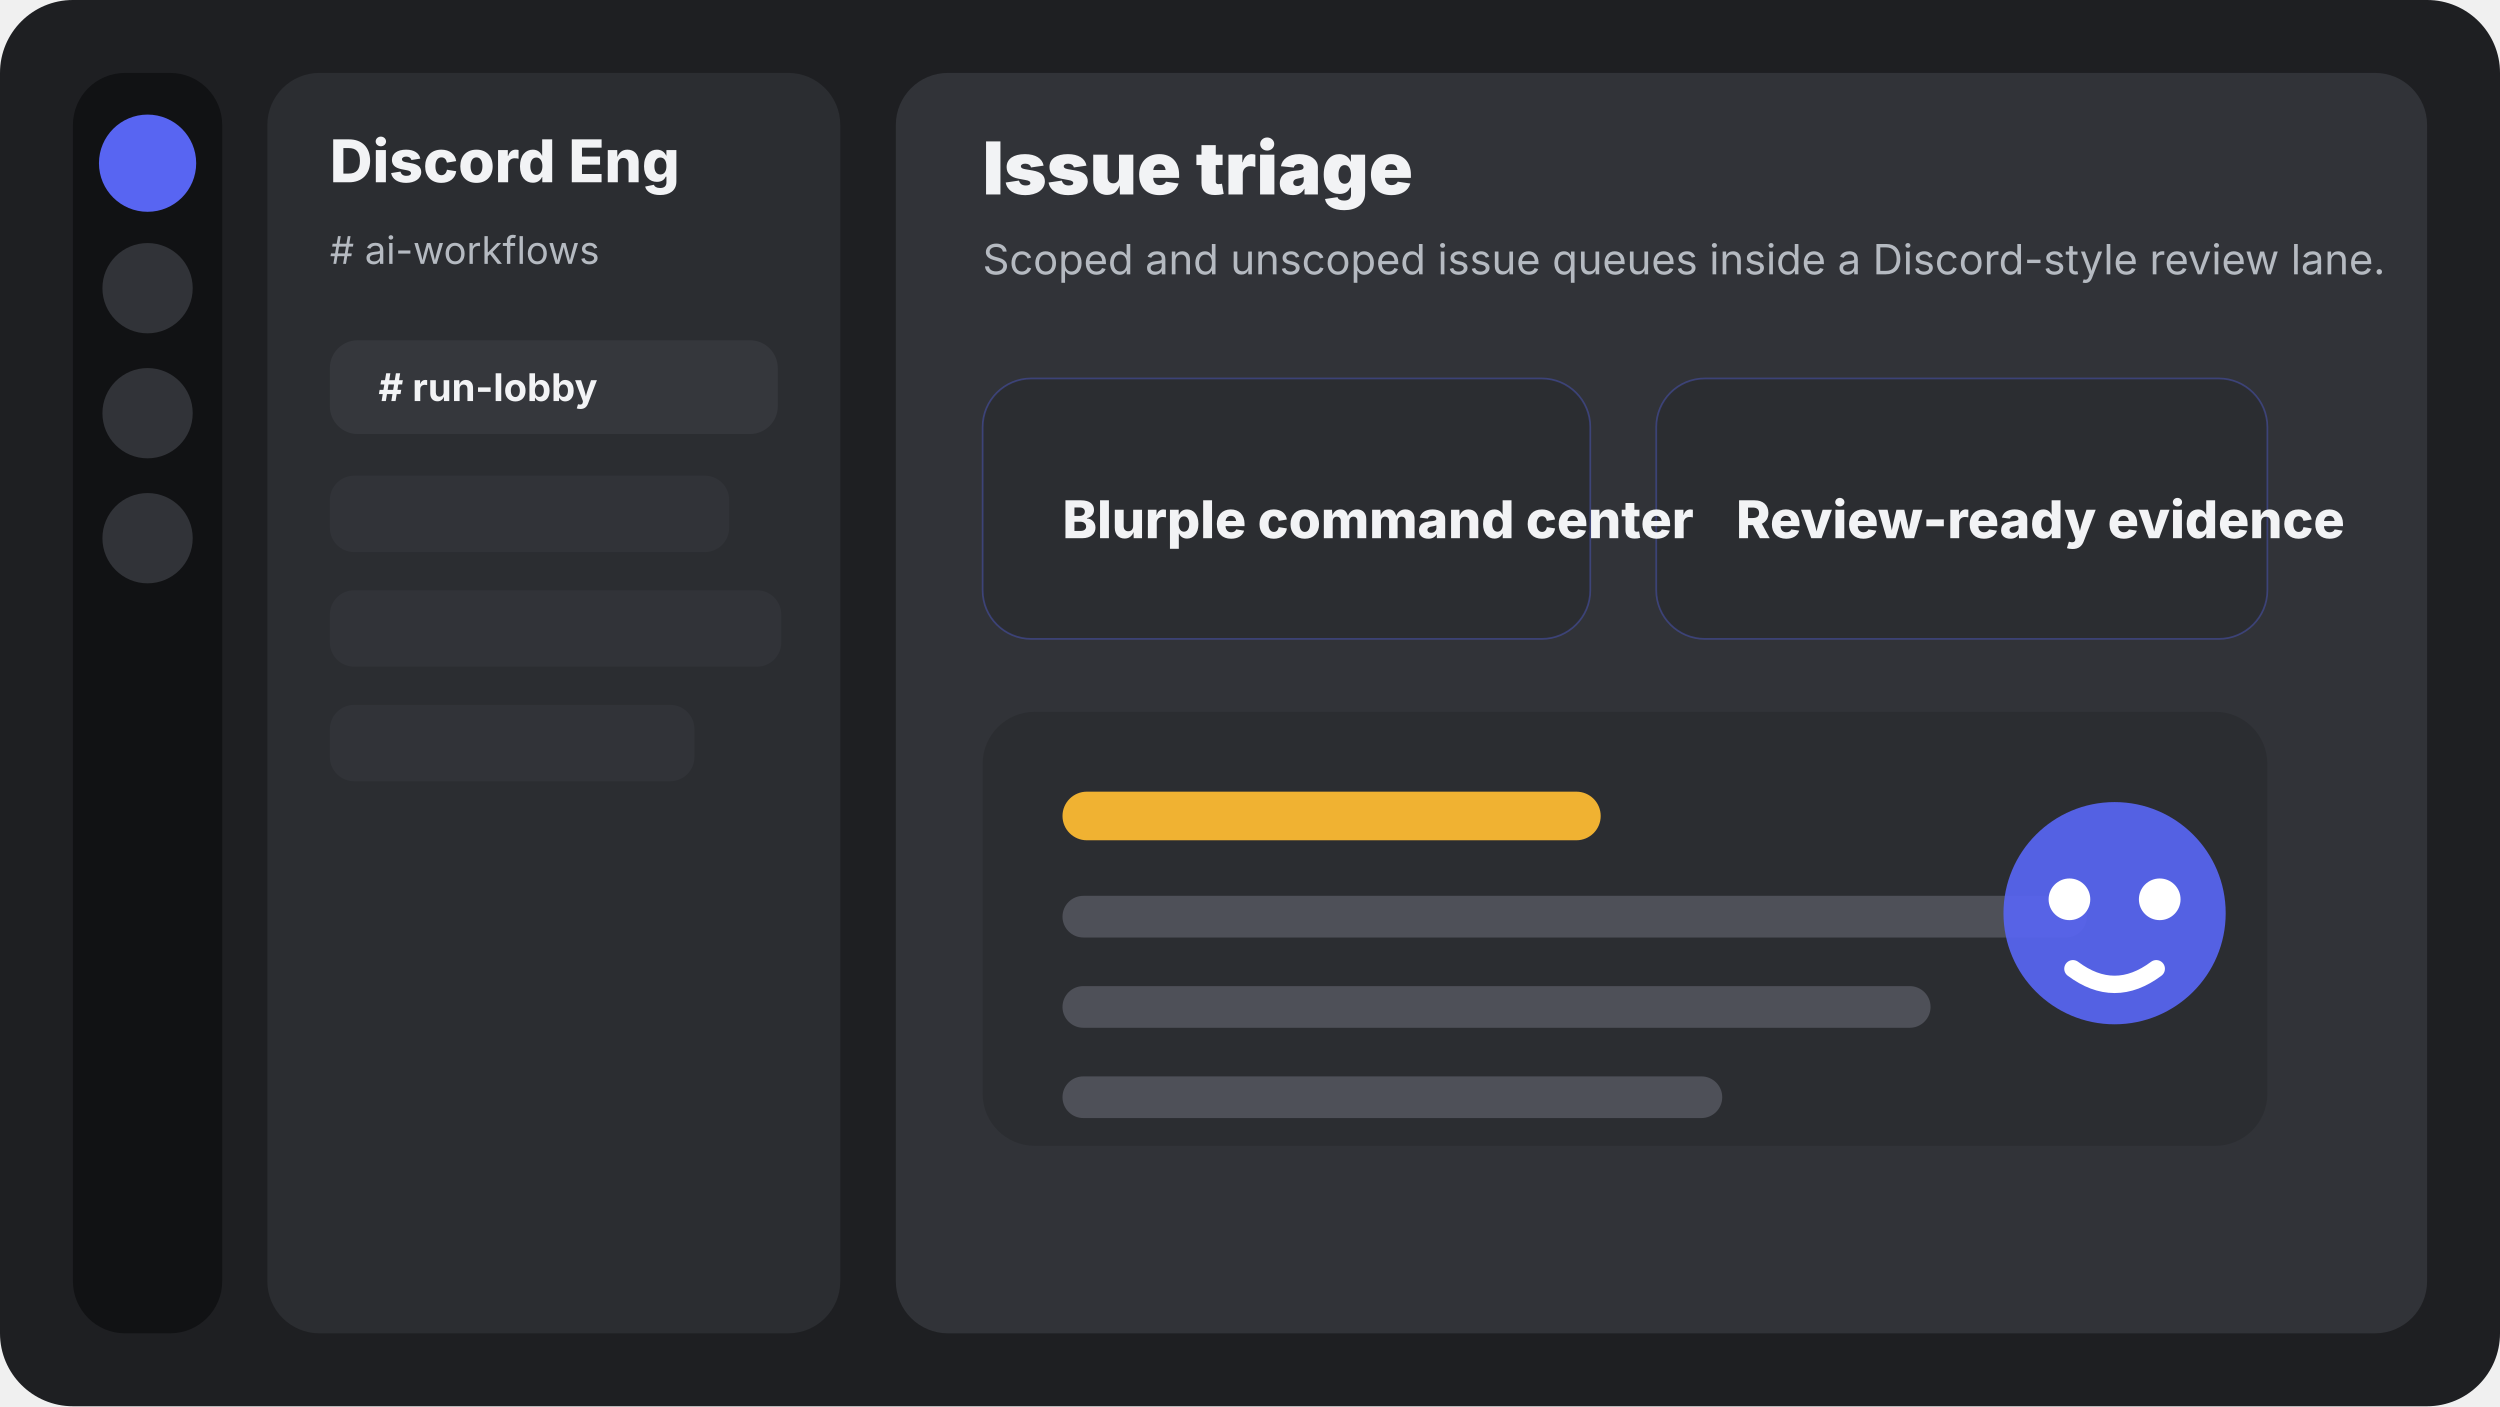
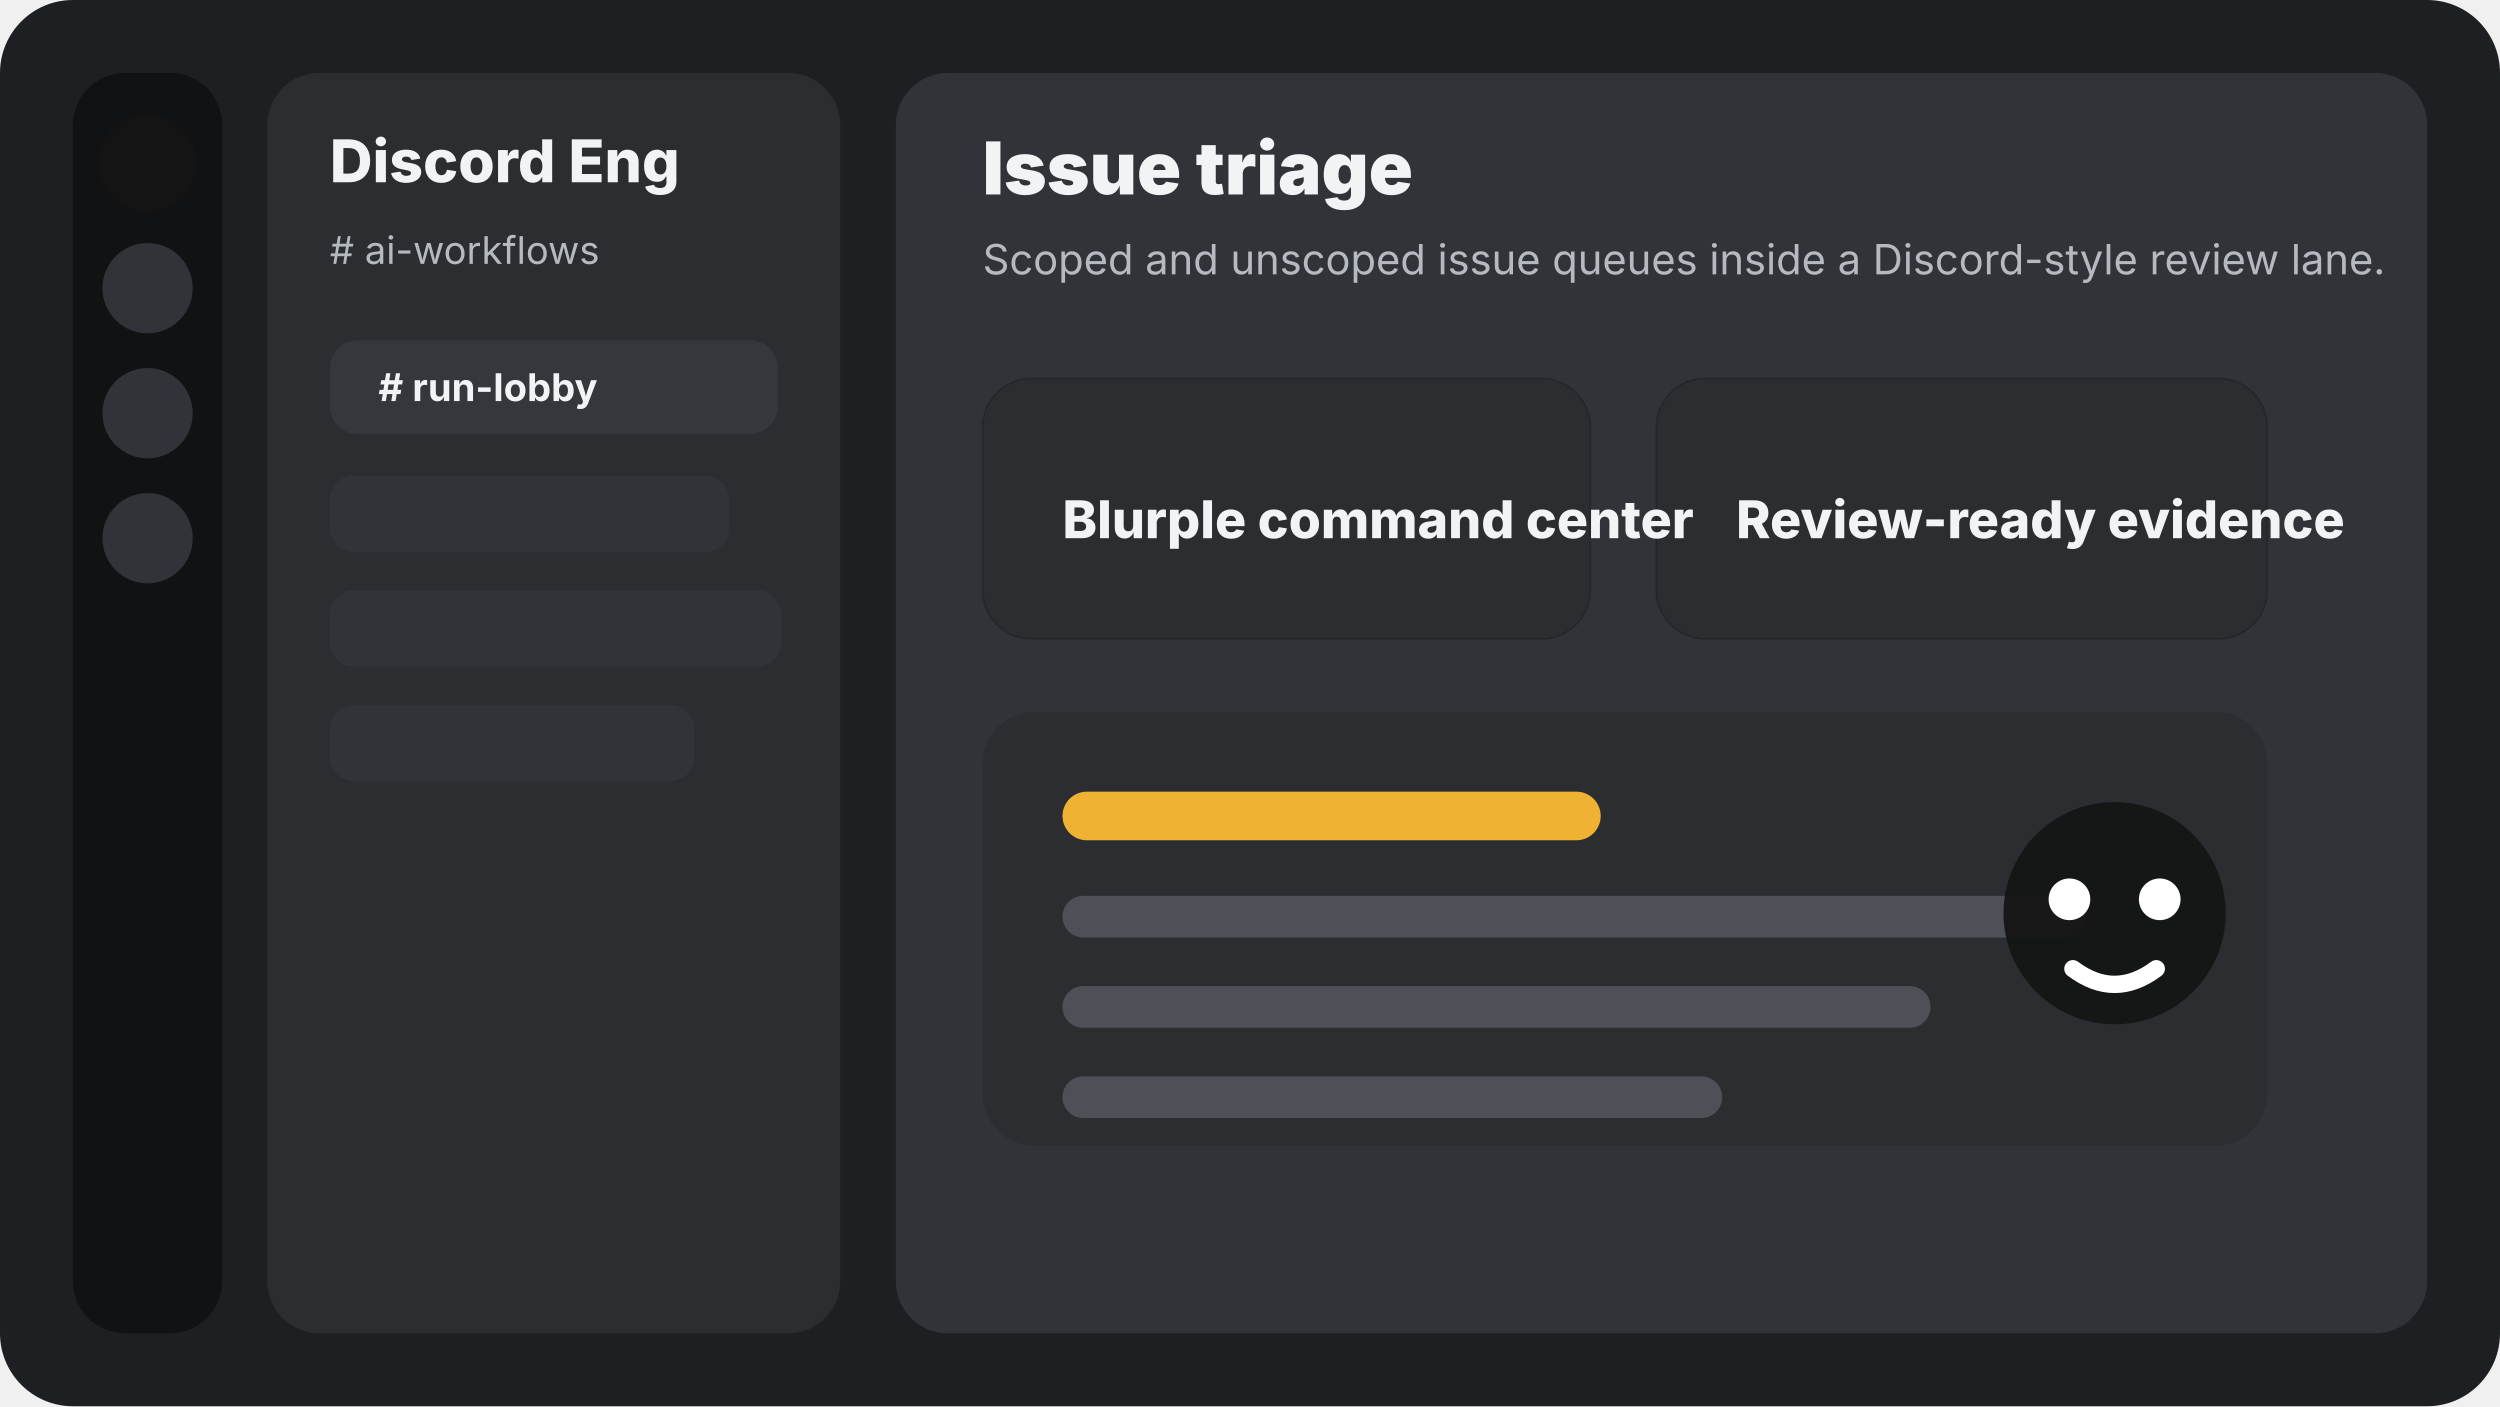
<svg xmlns="http://www.w3.org/2000/svg" viewBox="0 0 1440 810" role="img" aria-labelledby="title desc">
  <rect width="1440" height="810" rx="42" fill="#1e1f22" />
  <rect x="42" y="42" width="86" height="726" rx="30" fill="#111214" />
-   <circle cx="85" cy="94" r="28" fill="#5865f2" />
+   <circle cx="85" cy="94" r="28" fill="#141414" />
  <circle cx="85" cy="166" r="26" fill="#313338" />
  <circle cx="85" cy="238" r="26" fill="#313338" />
  <circle cx="85" cy="310" r="26" fill="#313338" />
  <rect x="154" y="42" width="330" height="726" rx="30" fill="#2b2d31" />
  <text x="190" y="105" fill="#f2f3f5" font-family="Inter, Arial, sans-serif" font-size="34" font-weight="800">Discord Eng</text>
  <text x="190" y="152" fill="#b5bac1" font-family="Inter, Arial, sans-serif" font-size="22"># ai-workflows</text>
  <rect x="190" y="196" width="258" height="54" rx="16" fill="#35373c" />
  <text x="218" y="231" fill="#f2f3f5" font-family="Inter, Arial, sans-serif" font-size="22" font-weight="700"># run-lobby</text>
  <rect x="190" y="274" width="230" height="44" rx="14" fill="#313338" />
  <rect x="190" y="340" width="260" height="44" rx="14" fill="#313338" />
  <rect x="190" y="406" width="210" height="44" rx="14" fill="#313338" />
  <rect x="516" y="42" width="882" height="726" rx="30" fill="#313338" />
  <text x="566" y="112" fill="#f2f3f5" font-family="Inter, Arial, sans-serif" font-size="42" font-weight="850">Issue triage</text>
  <text x="566" y="158" fill="#b5bac1" font-family="Inter, Arial, sans-serif" font-size="24">Scoped and unscoped issue queues inside a Discord-style review lane.</text>
-   <rect x="566" y="218" width="350" height="150" rx="28" fill="#2b2d31" stroke="#5865f2" stroke-opacity=".35" />
-   <rect x="954" y="218" width="352" height="150" rx="28" fill="#2b2d31" stroke="#5865f2" stroke-opacity=".35" />
+   <rect x="566" y="218" width="350" height="150" rx="28" fill="#2b2d31" stroke="#141414" stroke-opacity=".35" />
+   <rect x="954" y="218" width="352" height="150" rx="28" fill="#2b2d31" stroke="#141414" stroke-opacity=".35" />
  <rect x="566" y="410" width="740" height="250" rx="30" fill="#2b2d31" />
  <rect x="612" y="456" width="310" height="28" rx="14" fill="#f0b232" />
  <rect x="612" y="516" width="590" height="24" rx="12" fill="#4e5058" />
  <rect x="612" y="568" width="500" height="24" rx="12" fill="#4e5058" />
  <rect x="612" y="620" width="380" height="24" rx="12" fill="#4e5058" />
-   <circle cx="1218" cy="526" r="64" fill="#5865f2" opacity=".92" />
+   <circle cx="1218" cy="526" r="64" fill="#141414" opacity=".92" />
  <circle cx="1192" cy="518" r="12" fill="#fff" />
  <circle cx="1244" cy="518" r="12" fill="#fff" />
  <path d="M1194 558c16 12 32 12 48 0" fill="none" stroke="#fff" stroke-width="10" stroke-linecap="round" />
  <text x="612" y="310" fill="#f2f3f5" font-family="Inter, Arial, sans-serif" font-size="30" font-weight="800">Blurple command center</text>
  <text x="1000" y="310" fill="#f2f3f5" font-family="Inter, Arial, sans-serif" font-size="30" font-weight="800">Review-ready evidence</text>
</svg>
